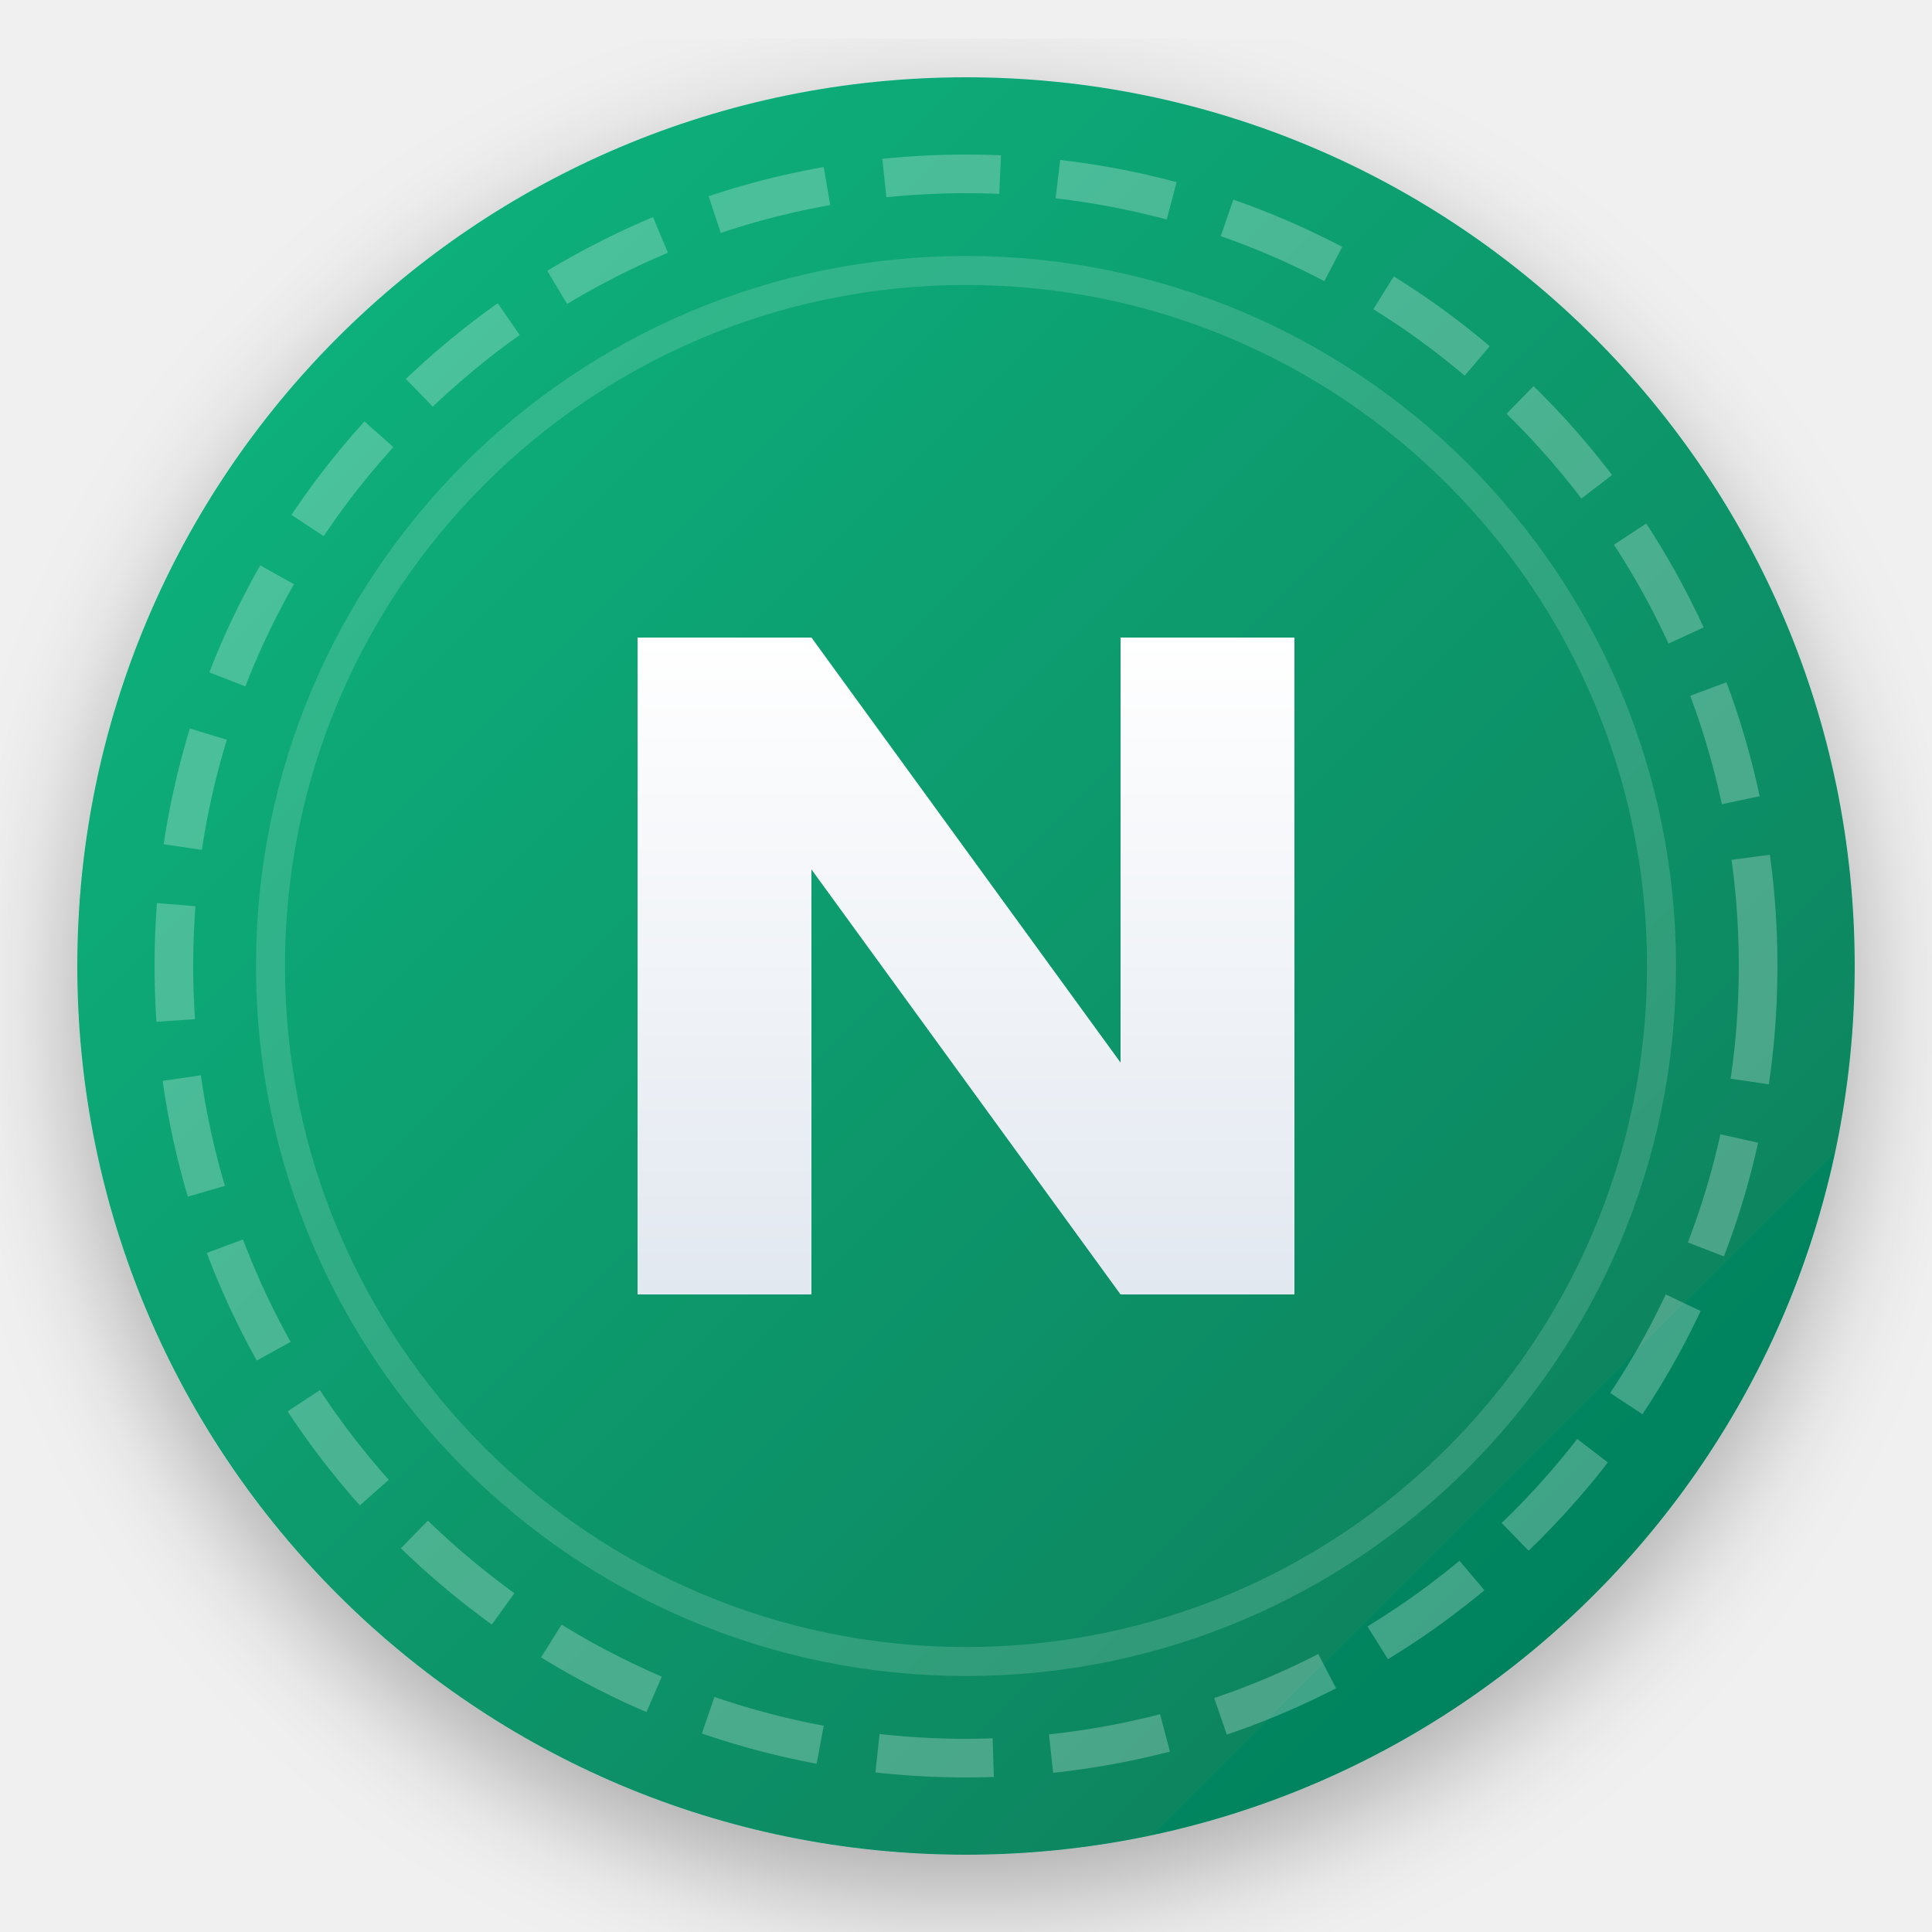
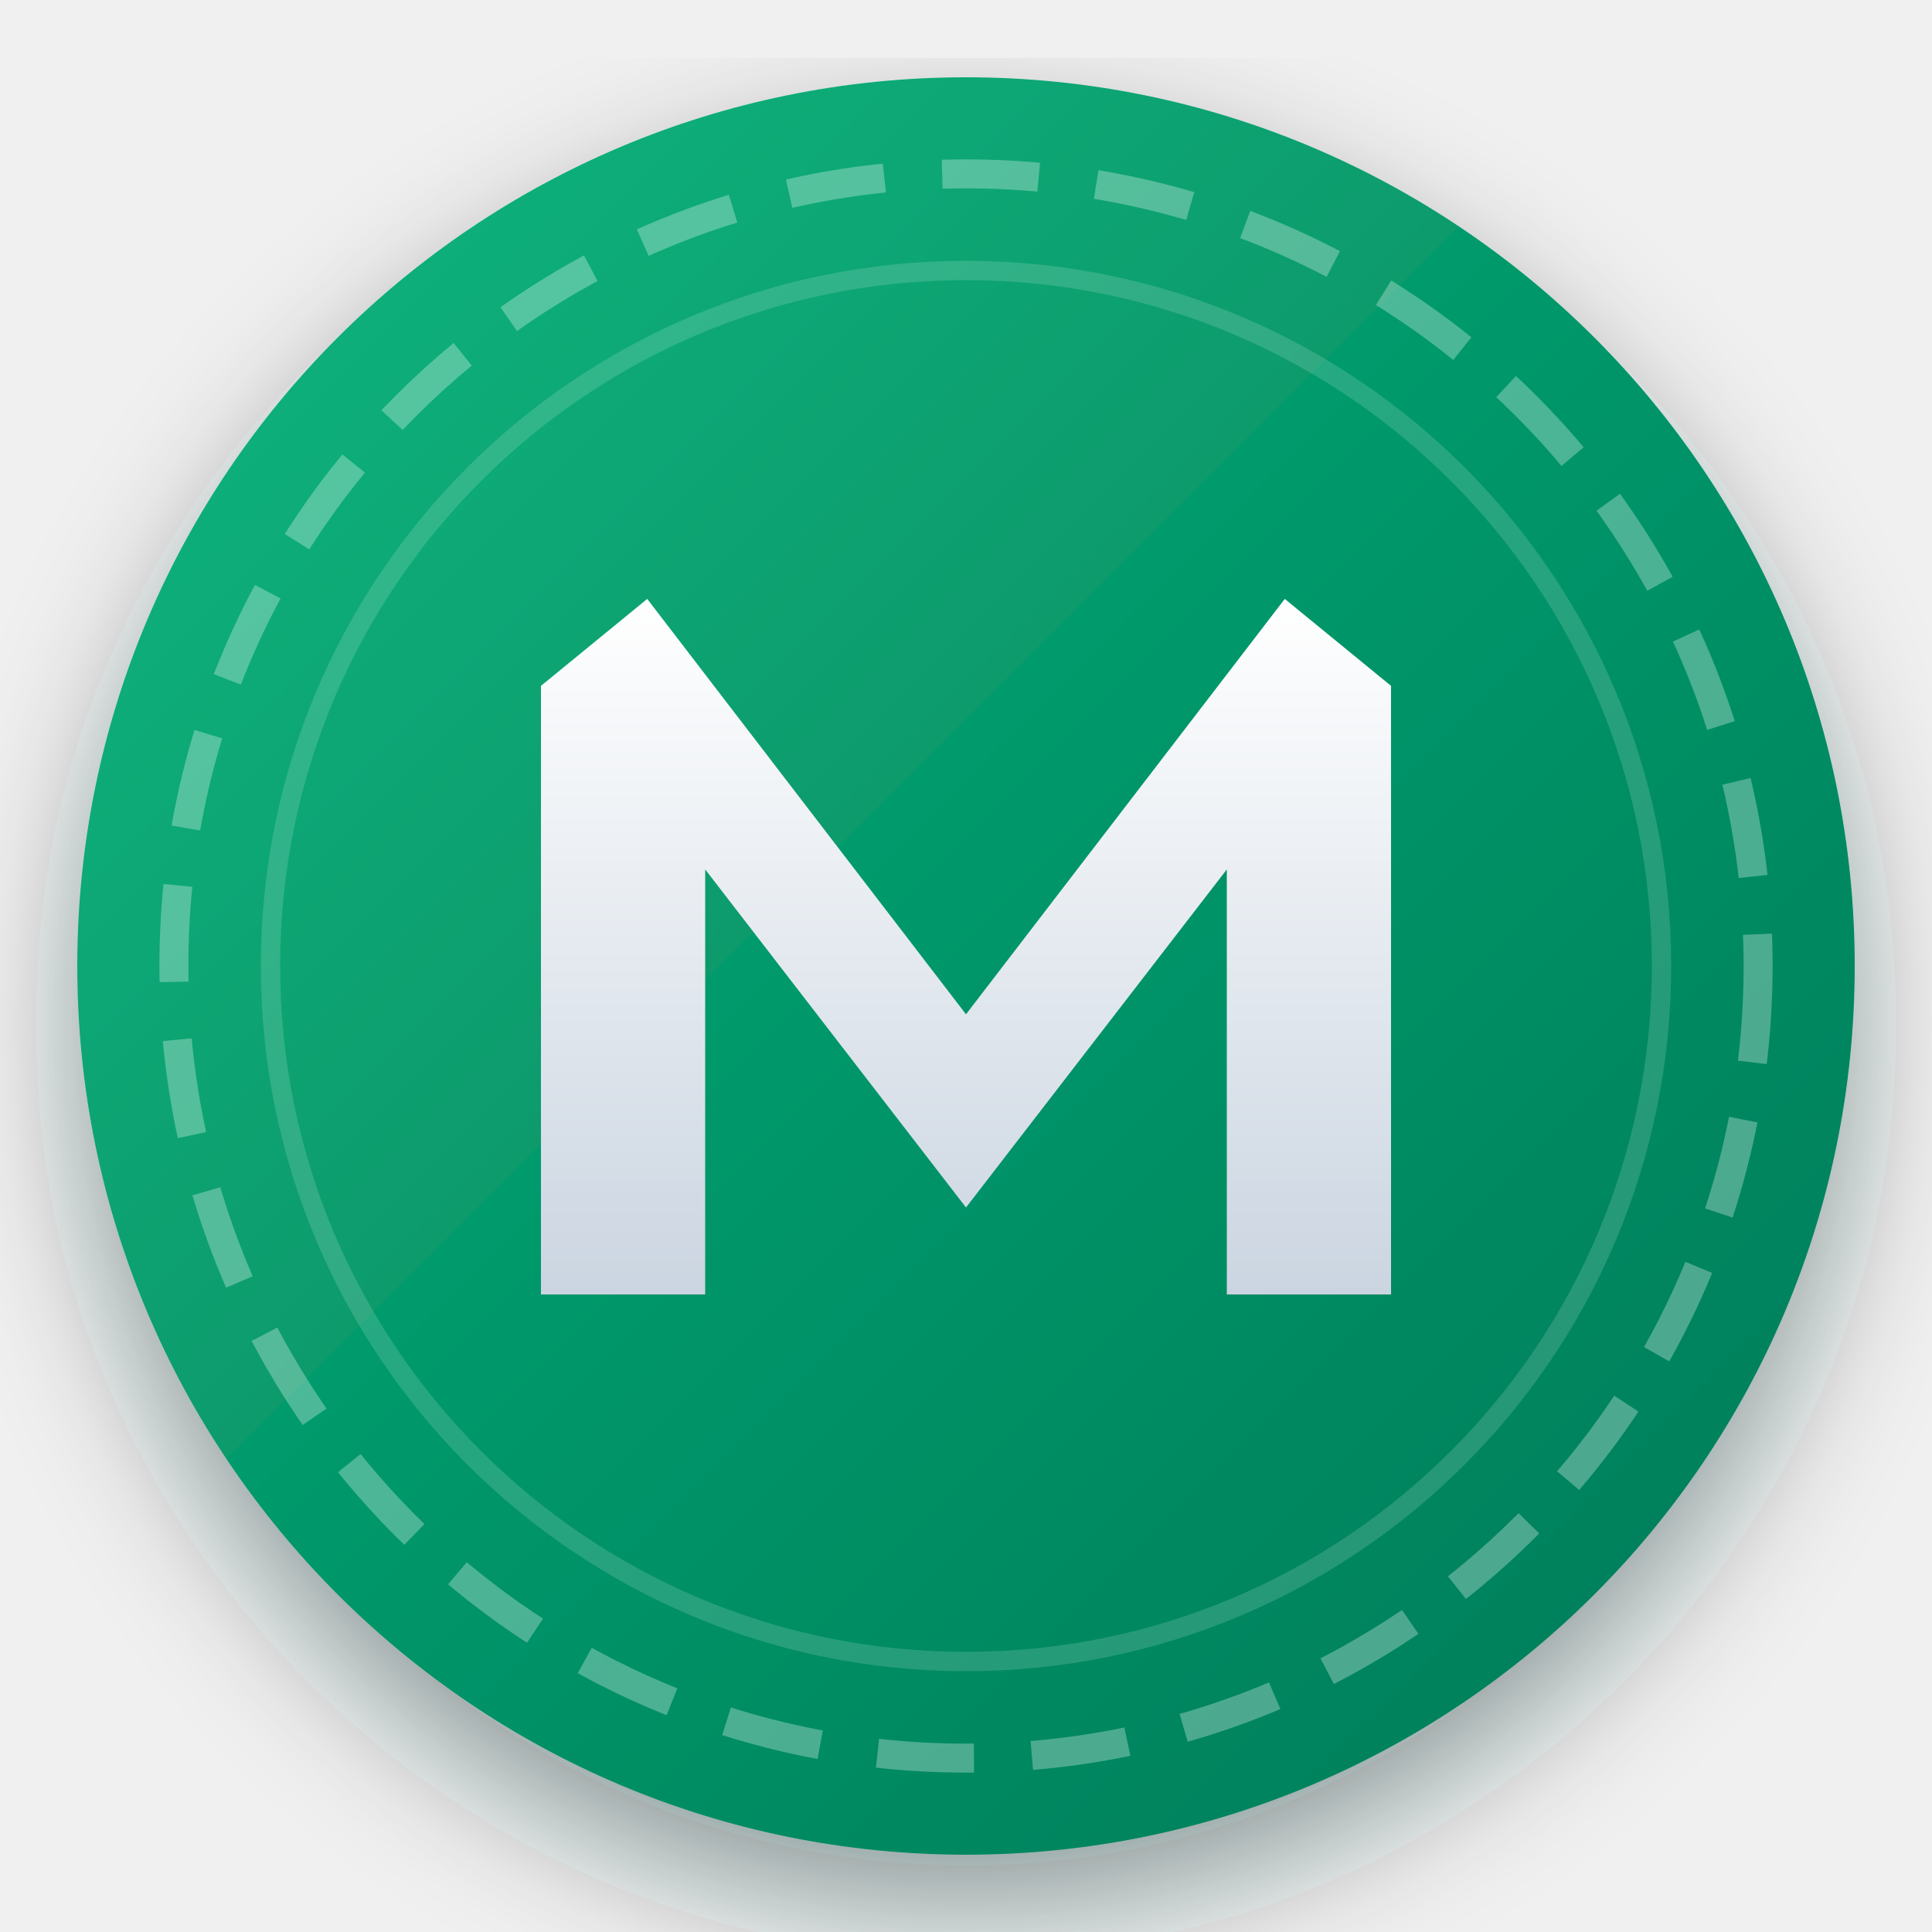
<svg xmlns="http://www.w3.org/2000/svg" viewBox="0 0 100 100" width="100%" height="100%">
  <defs>
    <linearGradient id="bgGrad" x1="0%" y1="0%" x2="100%" y2="100%">
      <stop offset="0%" stop-color="#10B981" />
+       <stop offset="50%" stop-color="#059669" />
      <stop offset="100%" stop-color="#047857" />
    </linearGradient>
    <linearGradient id="textGrad" x1="0%" y1="0%" x2="0%" y2="100%">
      <stop offset="0%" stop-color="#FFFFFF" />
-       <stop offset="100%" stop-color="#E2E8F0" />
+       <stop offset="100%" stop-color="#CBD5E1" />
    </linearGradient>
    <filter id="glow" x="-20%" y="-20%" width="140%" height="140%">
-       <feDropShadow dx="0" dy="2" stdDeviation="3" flood-opacity="0.3" />
+       <feDropShadow dx="0" dy="3" stdDeviation="3.5" flood-color="#022c22" flood-opacity="0.4" />
    </filter>
  </defs>
  <circle cx="50" cy="50" r="46" fill="url(#bgGrad)" filter="url(#glow)" />
-   <circle cx="50" cy="50" r="41" fill="none" stroke="#FFFFFF" stroke-opacity="0.25" stroke-width="2" stroke-dasharray="6 3" />
-   <circle cx="50" cy="50" r="36" fill="none" stroke="#FFFFFF" stroke-opacity="0.15" stroke-width="1.5" />
-   <path d="M 33,67 V 33 L 42,33 L 58,55 V 33 H 67 V 67 L 58,67 L 42,45 V 67 Z" fill="url(#textGrad)" />
+   <circle cx="50" cy="50" r="41" fill="none" stroke="#FFFFFF" stroke-opacity="0.3" stroke-width="1.5" stroke-dasharray="5 3" />
+   <circle cx="50" cy="50" r="36" fill="none" stroke="#FFFFFF" stroke-opacity="0.15" stroke-width="1" />
+   <path d="M 28,67               V 35.5               L 33.5,31               L 50,52.5               L 66.5,31               L 72,35.5               V 67               H 63.5               V 45               L 50,62.5               L 36.5,45               V 67               Z" fill="url(#textGrad)" />
</svg>
